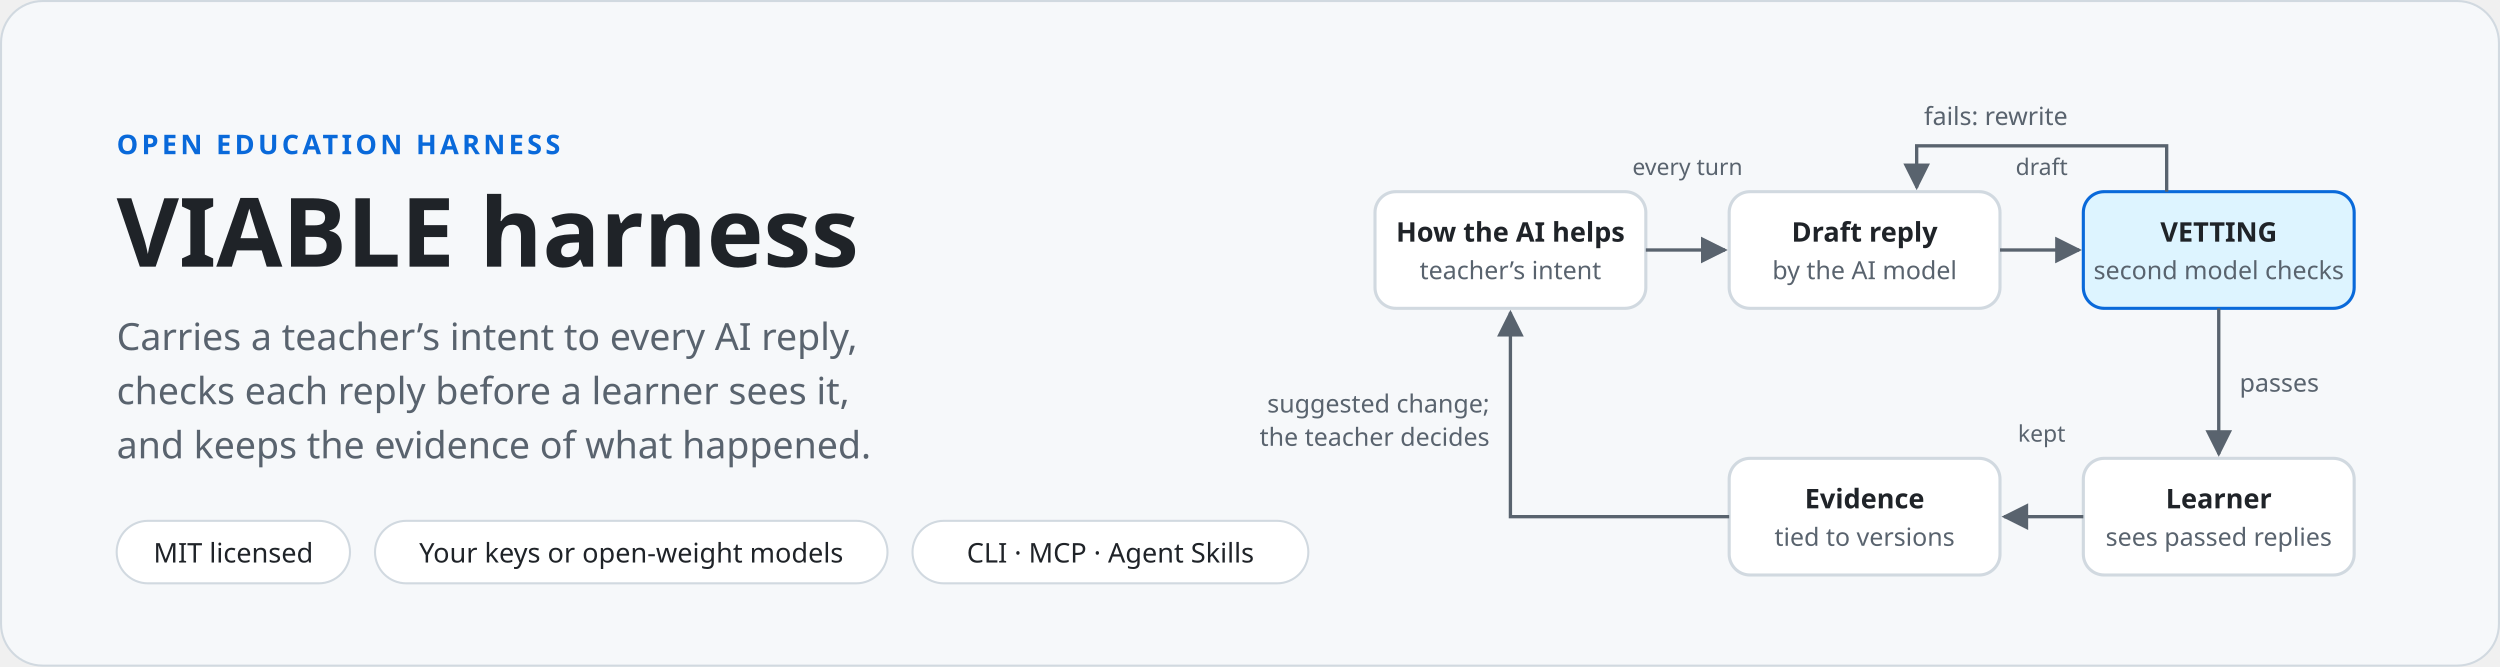
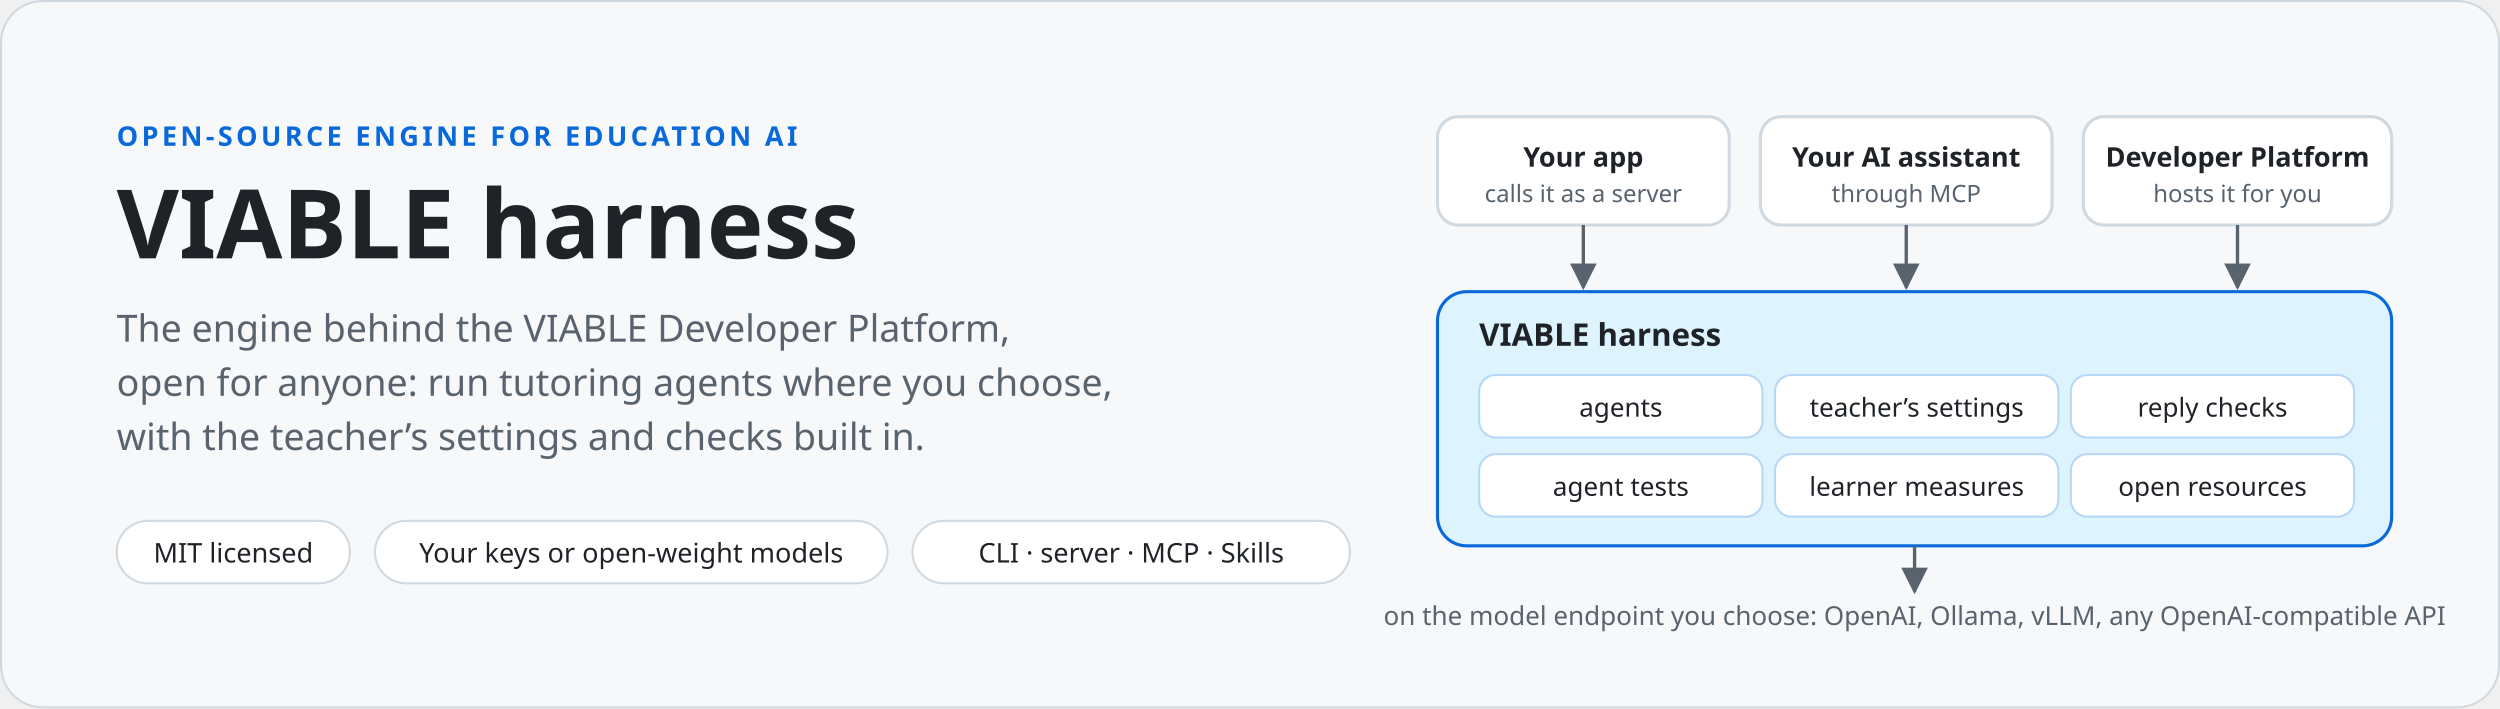
- <svg xmlns="http://www.w3.org/2000/svg" viewBox="0 0 1200 320" role="img" aria-label="VIABLE harness: a teacher's intent reaches every AI reply, a second model checks each reply before the learner sees it, and the evidence comes back to the teacher as suggested changes.">
+ <svg xmlns="http://www.w3.org/2000/svg" viewBox="0 0 1200 340" role="img" aria-label="VIABLE harness, the open engine behind the VIABLE Developer Platform. Your app, your AI assistant and the hosted platform all run on it: agents, the teacher's settings, reply checks, agent tests, learner measures and a catalog of open education resources, on the model endpoint you choose.">
  <style>
    .t { font-family: -apple-system, BlinkMacSystemFont, "Segoe UI", "Noto Sans", Helvetica, Arial, sans-serif; }
    .bg { fill: #f6f8fa; stroke: #d1d9e0; }
    .fg { fill: #1f2328; } .mu { fill: #59636e; } .ac { fill: #0969da; }
    .box { fill: #ffffff; stroke: #d1d9e0; stroke-width: 1.5; }
-     .key { fill: #ddf4ff; stroke: #0969da; stroke-width: 1.5; }
+     .core { fill: #ddf4ff; stroke: #0969da; stroke-width: 1.5; }
+     .chip { fill: #ffffff; stroke: #b6d7f5; }
    .pill { fill: #ffffff; stroke: #d1d9e0; }
    .ln { stroke: #59636e; stroke-width: 1.6; fill: none; }
    .hd { fill: #59636e; }
    @media (prefers-color-scheme: dark) {
      .bg { fill: #151b23; stroke: #3d444d; }
      .fg { fill: #f0f6fc; } .mu { fill: #9198a1; } .ac { fill: #4493f8; }
      .box { fill: #0d1117; stroke: #3d444d; }
-       .key { fill: #12233d; stroke: #4493f8; }
+       .core { fill: #12233d; stroke: #4493f8; }
+       .chip { fill: #0d1117; stroke: #2a4a75; }
      .pill { fill: #0d1117; stroke: #3d444d; }
      .ln { stroke: #9198a1; } .hd { fill: #9198a1; }
    }
  </style>
  <defs>
    <marker id="a" viewBox="0 0 10 10" refX="9" refY="5" markerWidth="8" markerHeight="8" orient="auto-start-reverse">
      <path class="hd" d="M0,0 L10,5 L0,10 z" />
    </marker>
  </defs>
-   <rect class="bg" x="0.5" y="0.5" width="1199" height="319" rx="20" />
+   <rect class="bg" x="0.5" y="0.5" width="1199" height="339" rx="20" />
  <g class="t">
-     <text class="ac" x="56" y="74" font-size="13" font-weight="600" letter-spacing="1.6">OPEN EDUCATION HARNESS</text>
-     <text class="fg" x="56" y="128" font-size="46" font-weight="700">VIABLE harness</text>
-     <text class="mu" x="56" y="168" font-size="18">Carries a teacher’s intent to every AI reply,</text>
-     <text class="mu" x="56" y="194" font-size="18">checks each reply before a learner sees it,</text>
-     <text class="mu" x="56" y="220" font-size="18">and keeps the evidence of what happened.</text>
+     <text class="ac" x="56" y="70" font-size="13" font-weight="600" letter-spacing="1.6">OPEN-SOURCE ENGINE FOR EDUCATION AI</text>
+     <text class="fg" x="56" y="124" font-size="46" font-weight="700">VIABLE harness</text>
+     <text class="mu" x="56" y="164" font-size="18">The engine behind the VIABLE Developer Platform,</text>
+     <text class="mu" x="56" y="190" font-size="18">open for anyone: run tutoring agents where you choose,</text>
+     <text class="mu" x="56" y="216" font-size="18">with the teacher’s settings and checks built in.</text>
    <rect class="pill" x="56" y="250" width="112" height="30" rx="15" />
    <text class="fg" x="112" y="270" font-size="13" text-anchor="middle">MIT licensed</text>
    <rect class="pill" x="180" y="250" width="246" height="30" rx="15" />
    <text class="fg" x="303" y="270" font-size="13" text-anchor="middle">Your keys or open-weight models</text>
-     <rect class="pill" x="438" y="250" width="190" height="30" rx="15" />
-     <text class="fg" x="533" y="270" font-size="13" text-anchor="middle">CLI · MCP · Agent Skills</text>
-     <rect class="box" x="660" y="92" width="130" height="56" rx="10" />
-     <text class="fg" x="725" y="116" font-size="13" font-weight="600" text-anchor="middle">How the AI helps</text>
-     <text class="mu" x="725" y="134" font-size="12" text-anchor="middle">teacher’s intent</text>
-     <rect class="box" x="830" y="92" width="130" height="56" rx="10" />
-     <text class="fg" x="895" y="116" font-size="13" font-weight="600" text-anchor="middle">Draft reply</text>
-     <text class="mu" x="895" y="134" font-size="12" text-anchor="middle">by the AI model</text>
-     <rect class="key" x="1000" y="92" width="130" height="56" rx="10" />
-     <text class="fg" x="1065" y="116" font-size="13" font-weight="700" text-anchor="middle">VETTING</text>
-     <text class="mu" x="1065" y="134" font-size="12" text-anchor="middle">second model checks</text>
-     <rect class="box" x="1000" y="220" width="130" height="56" rx="10" />
-     <text class="fg" x="1065" y="244" font-size="13" font-weight="600" text-anchor="middle">Learner</text>
-     <text class="mu" x="1065" y="262" font-size="12" text-anchor="middle">sees passed replies</text>
-     <rect class="box" x="830" y="220" width="130" height="56" rx="10" />
-     <text class="fg" x="895" y="244" font-size="13" font-weight="600" text-anchor="middle">Evidence</text>
-     <text class="mu" x="895" y="262" font-size="12" text-anchor="middle">tied to versions</text>
-     <text class="mu" x="810" y="84" font-size="11" text-anchor="middle">every turn</text>
-     <text class="mu" x="980" y="84" font-size="11" text-anchor="middle">draft</text>
-     <text class="mu" x="958" y="60" font-size="12" text-anchor="middle">fails: rewrite</text>
-     <text class="mu" x="1075" y="188" font-size="12">passes</text>
-     <text class="mu" x="980" y="212" font-size="11" text-anchor="middle">kept</text>
-     <text class="mu" x="715" y="198" font-size="12" text-anchor="end">suggested change;</text>
-     <text class="mu" x="715" y="214" font-size="12" text-anchor="end">the teacher decides</text>
+     <rect class="pill" x="438" y="250" width="210" height="30" rx="15" />
+     <text class="fg" x="543" y="270" font-size="13" text-anchor="middle">CLI · server · MCP · Skills</text>
+     <rect class="box" x="690" y="56" width="140" height="52" rx="10" />
+     <text class="fg" x="760" y="80" font-size="13" font-weight="600" text-anchor="middle">Your app</text>
+     <text class="mu" x="760" y="97" font-size="11.5" text-anchor="middle">calls it as a server</text>
+     <rect class="box" x="845" y="56" width="140" height="52" rx="10" />
+     <text class="fg" x="915" y="80" font-size="13" font-weight="600" text-anchor="middle">Your AI assistant</text>
+     <text class="mu" x="915" y="97" font-size="11.5" text-anchor="middle">through MCP</text>
+     <rect class="box" x="1000" y="56" width="148" height="52" rx="10" />
+     <text class="fg" x="1074" y="80" font-size="13" font-weight="600" text-anchor="middle">Developer Platform</text>
+     <text class="mu" x="1074" y="97" font-size="11.5" text-anchor="middle">hosts it for you</text>
+     <rect class="core" x="690" y="140" width="458" height="122" rx="14" />
+     <text class="fg" x="710" y="166" font-size="15" font-weight="700">VIABLE harness</text>
+     <rect class="chip" x="710" y="180" width="136" height="30" rx="8" />
+     <text class="fg" x="778" y="200" font-size="12.5" text-anchor="middle">agents</text>
+     <rect class="chip" x="852" y="180" width="136" height="30" rx="8" />
+     <text class="fg" x="920" y="200" font-size="12.5" text-anchor="middle">teacher’s settings</text>
+     <rect class="chip" x="994" y="180" width="136" height="30" rx="8" />
+     <text class="fg" x="1062" y="200" font-size="12.5" text-anchor="middle">reply checks</text>
+     <rect class="chip" x="710" y="218" width="136" height="30" rx="8" />
+     <text class="fg" x="778" y="238" font-size="12.5" text-anchor="middle">agent tests</text>
+     <rect class="chip" x="852" y="218" width="136" height="30" rx="8" />
+     <text class="fg" x="920" y="238" font-size="12.5" text-anchor="middle">learner measures</text>
+     <rect class="chip" x="994" y="218" width="136" height="30" rx="8" />
+     <text class="fg" x="1062" y="238" font-size="12.5" text-anchor="middle">open resources</text>
+     <text class="mu" x="919" y="300" font-size="12.5" text-anchor="middle">on the model endpoint you choose: OpenAI, Ollama, vLLM, any OpenAI-compatible API</text>
  </g>
-   <path class="ln" d="M790,120 H828" marker-end="url(#a)" />
-   <path class="ln" d="M960,120 H998" marker-end="url(#a)" />
-   <path class="ln" d="M1040,92 V70 H920 V90" marker-end="url(#a)" />
-   <path class="ln" d="M1065,148 V218" marker-end="url(#a)" />
-   <path class="ln" d="M1000,248 H962" marker-end="url(#a)" />
-   <path class="ln" d="M830,248 H725 V150" marker-end="url(#a)" />
+   <path class="ln" d="M760,108 V138" marker-end="url(#a)" />
+   <path class="ln" d="M915,108 V138" marker-end="url(#a)" />
+   <path class="ln" d="M1074,108 V138" marker-end="url(#a)" />
+   <path class="ln" d="M919,262 V284" marker-end="url(#a)" />
</svg>
